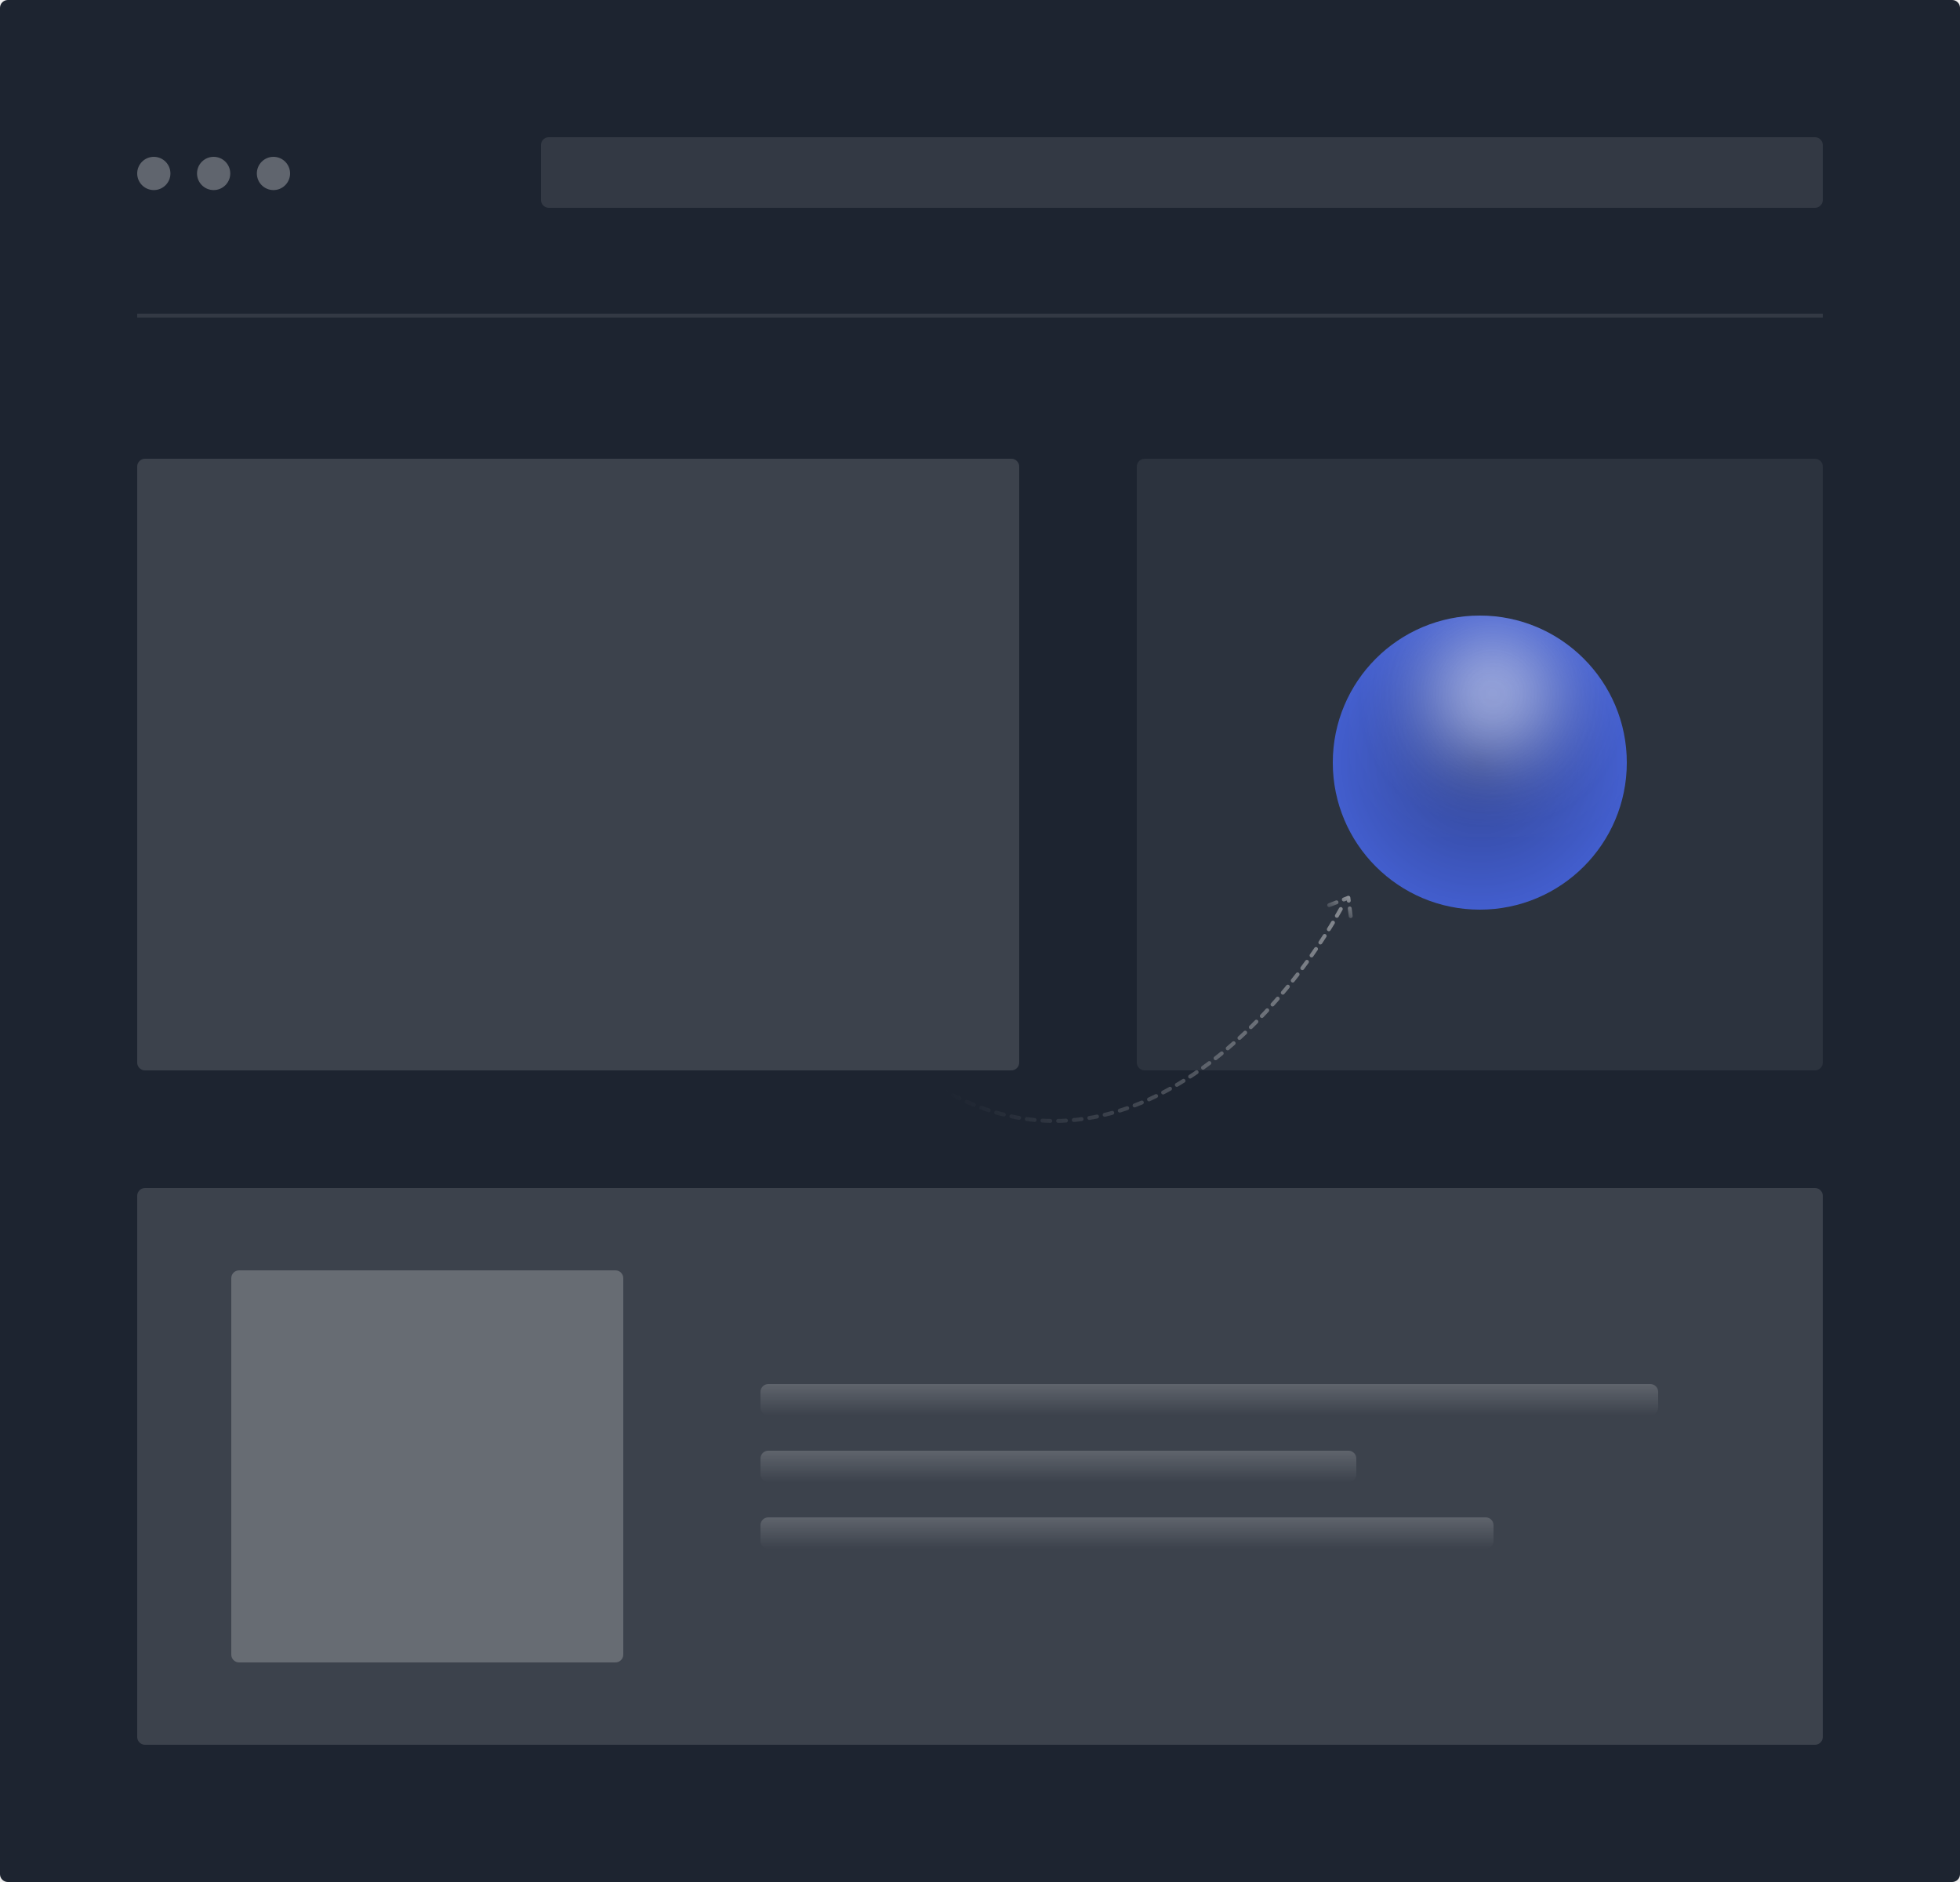
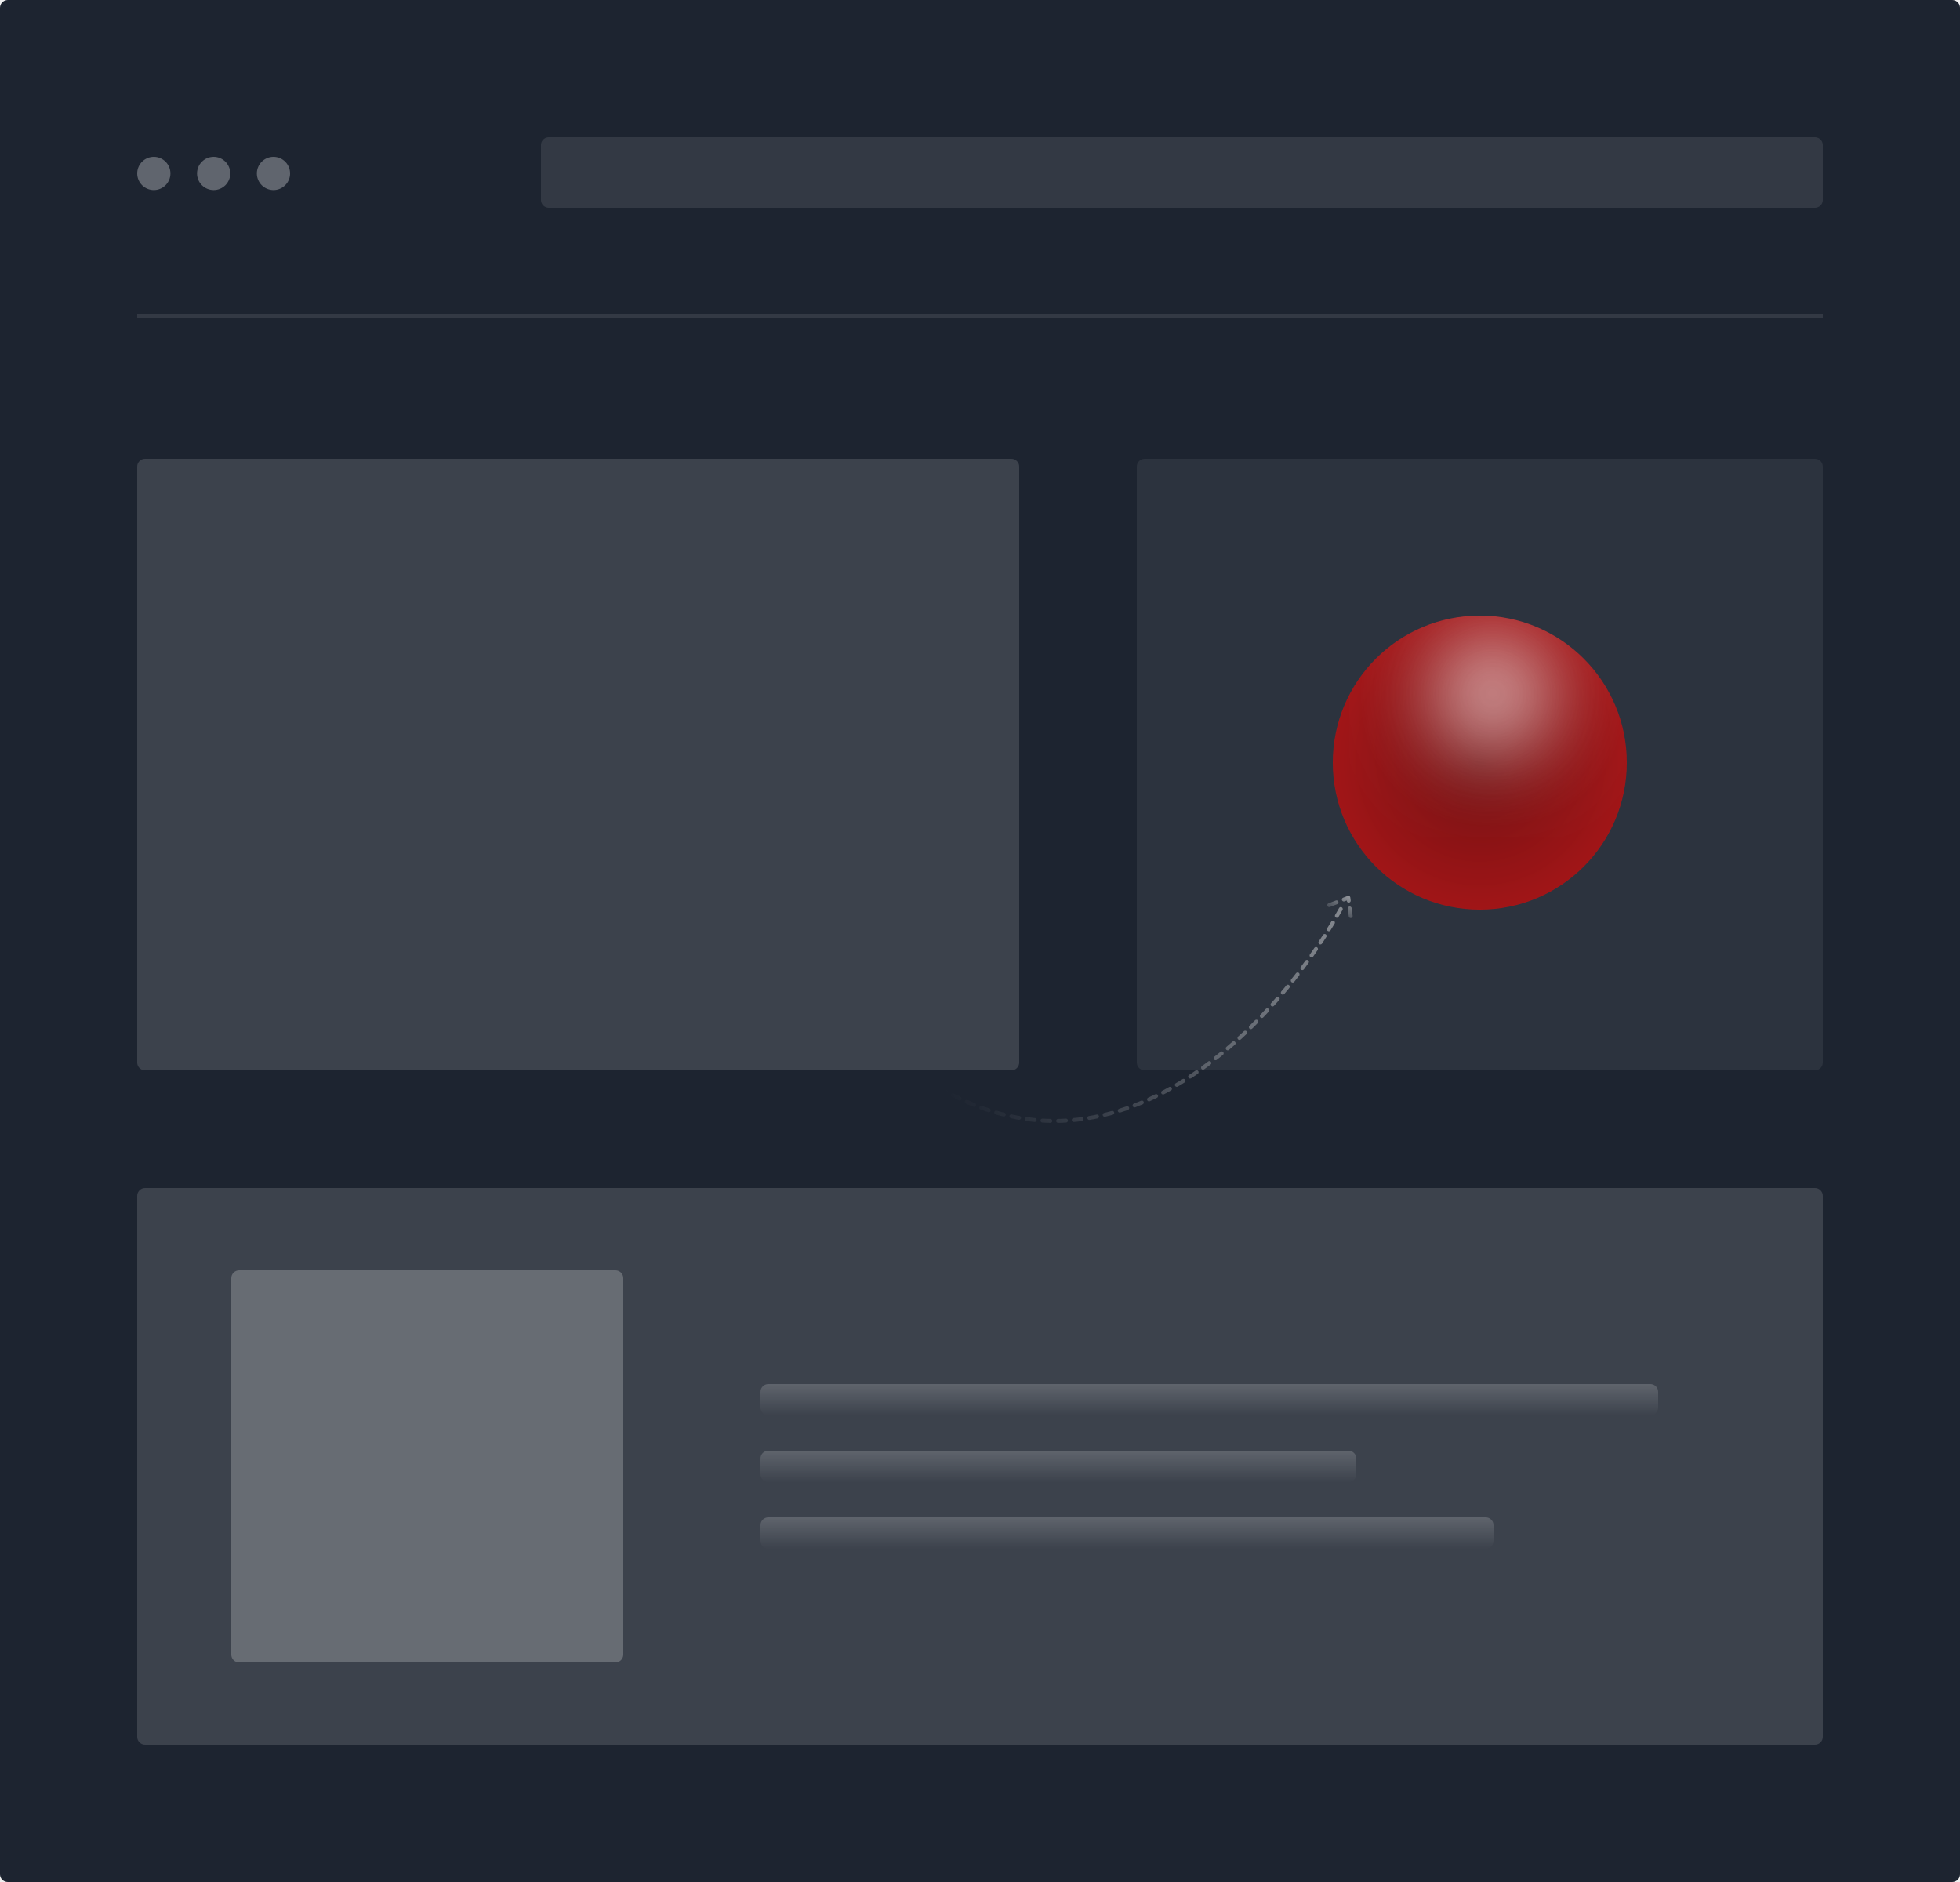
<svg xmlns="http://www.w3.org/2000/svg" width="500" height="480" viewBox="0 0 500 480" fill="none">
  <rect width="500" height="480" rx="2" fill="#1D2430" />
  <rect x="35" y="117" width="225" height="156" rx="2" fill="white" fill-opacity="0.14" />
  <line opacity="0.1" x1="35" y1="80.5" x2="465" y2="80.5" stroke="white" />
  <rect x="290" y="117" width="175" height="156" rx="2" fill="white" fill-opacity="0.07" />
  <rect x="35" y="303" width="430" height="142" rx="2" fill="white" fill-opacity="0.14" />
  <rect x="194" y="353" width="229" height="8" rx="2" fill="url(#paint0_linear_62_128)" fill-opacity="0.18" />
  <rect x="194" y="370" width="152" height="8" rx="2" fill="url(#paint1_linear_62_128)" fill-opacity="0.18" />
  <rect x="194" y="387" width="187" height="8" rx="2" fill="url(#paint2_linear_62_128)" fill-opacity="0.18" />
  <rect x="59" y="324" width="100" height="100" rx="2" fill="white" fill-opacity="0.22" />
  <rect opacity="0.1" x="138" y="35" width="327" height="18" rx="2" fill="white" />
  <circle opacity="0.3" cx="39.239" cy="44.239" r="4.239" fill="white" />
  <circle opacity="0.3" cx="54.5" cy="44.239" r="4.239" fill="white" />
  <circle opacity="0.3" cx="69.761" cy="44.239" r="4.239" fill="white" />
-   <circle opacity="0.8" cx="377.5" cy="194.5" r="37.5" fill="#4A6CF7" />
+   <circle opacity="0.8" cx="377.5" cy="194.5" r="37.5" fill="#C20F0F" />
  <mask id="mask0_62_128" style="mask-type:alpha" maskUnits="userSpaceOnUse" x="340" y="157" width="75" height="75">
-     <circle opacity="0.8" cx="377.5" cy="194.5" r="37.5" fill="#4A6CF7" />
+     <circle opacity="0.8" cx="377.5" cy="194.5" r="37.5" fill="#C20F0F" />
  </mask>
  <g mask="url(#mask0_62_128)">
    <circle opacity="0.8" cx="377.5" cy="194.5" r="37.5" fill="url(#paint3_radial_62_128)" />
    <g opacity="0.8" filter="url(#filter0_f_62_128)">
      <circle cx="380.809" cy="176.853" r="15.441" fill="white" />
    </g>
  </g>
  <path d="M342.034 231.847C324.964 262.749 277.939 313.186 226.394 267.718" stroke="url(#paint4_linear_62_128)" stroke-linecap="round" stroke-linejoin="round" stroke-dasharray="2 2" />
  <path d="M339.077 230.867L343.973 228.971L344.562 233.656" stroke="url(#paint5_linear_62_128)" stroke-linecap="round" stroke-linejoin="round" stroke-dasharray="2 2" />
  <defs>
    <filter id="filter0_f_62_128" x="344.368" y="140.412" width="72.882" height="72.882" filterUnits="userSpaceOnUse" color-interpolation-filters="sRGB">
      <feFlood flood-opacity="0" result="BackgroundImageFix" />
      <feBlend mode="normal" in="SourceGraphic" in2="BackgroundImageFix" result="shape" />
      <feGaussianBlur stdDeviation="10.5" result="effect1_foregroundBlur_62_128" />
    </filter>
    <linearGradient id="paint0_linear_62_128" x1="308.5" y1="353" x2="308.5" y2="361" gradientUnits="userSpaceOnUse">
      <stop stop-color="white" />
      <stop offset="1" stop-color="white" stop-opacity="0" />
    </linearGradient>
    <linearGradient id="paint1_linear_62_128" x1="270" y1="370" x2="270" y2="378" gradientUnits="userSpaceOnUse">
      <stop stop-color="white" />
      <stop offset="1" stop-color="white" stop-opacity="0" />
    </linearGradient>
    <linearGradient id="paint2_linear_62_128" x1="287.5" y1="387" x2="287.5" y2="395" gradientUnits="userSpaceOnUse">
      <stop stop-color="white" />
      <stop offset="1" stop-color="white" stop-opacity="0" />
    </linearGradient>
    <radialGradient id="paint3_radial_62_128" cx="0" cy="0" r="1" gradientUnits="userSpaceOnUse" gradientTransform="translate(377.5 194.5) rotate(90) scale(40.2574)">
      <stop stop-opacity="0.47" />
      <stop offset="1" stop-opacity="0" />
    </radialGradient>
    <linearGradient id="paint4_linear_62_128" x1="358.554" y1="226.723" x2="242.956" y2="282.349" gradientUnits="userSpaceOnUse">
      <stop stop-color="white" stop-opacity="0.48" />
      <stop offset="1" stop-color="white" stop-opacity="0" />
    </linearGradient>
    <linearGradient id="paint5_linear_62_128" x1="343.992" y1="228.548" x2="340.23" y2="234.571" gradientUnits="userSpaceOnUse">
      <stop stop-color="white" stop-opacity="0.48" />
      <stop offset="1" stop-color="white" stop-opacity="0" />
    </linearGradient>
  </defs>
</svg>
